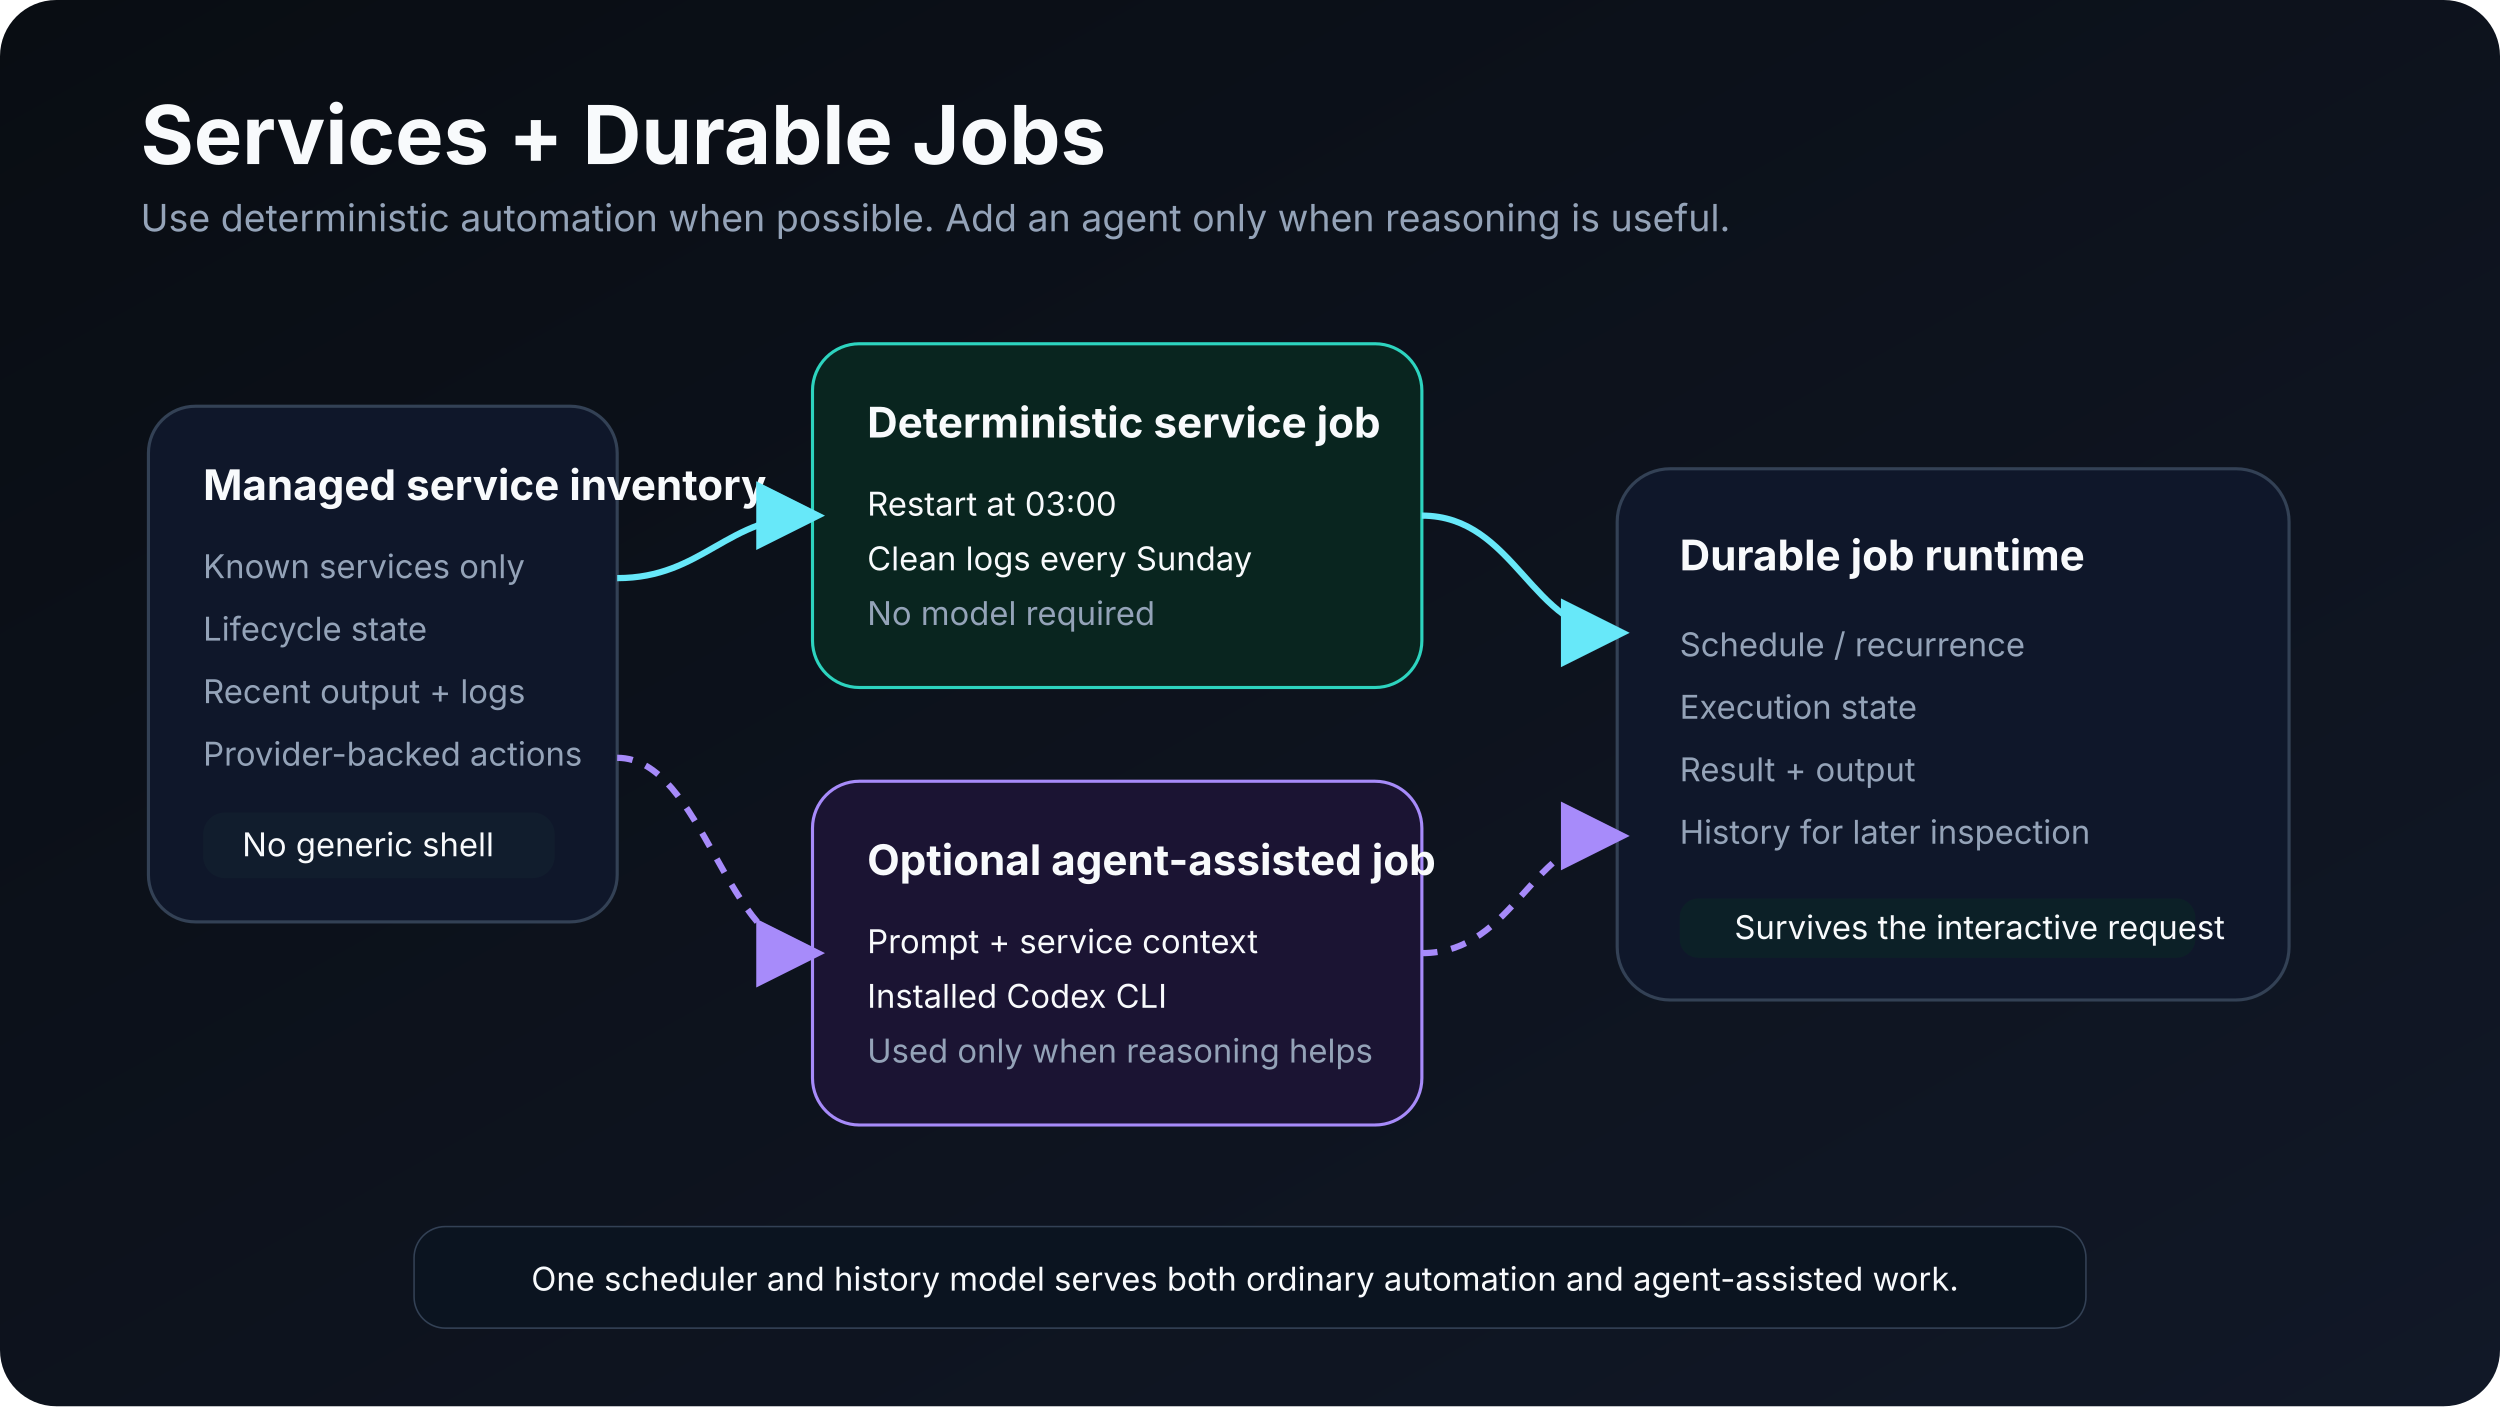
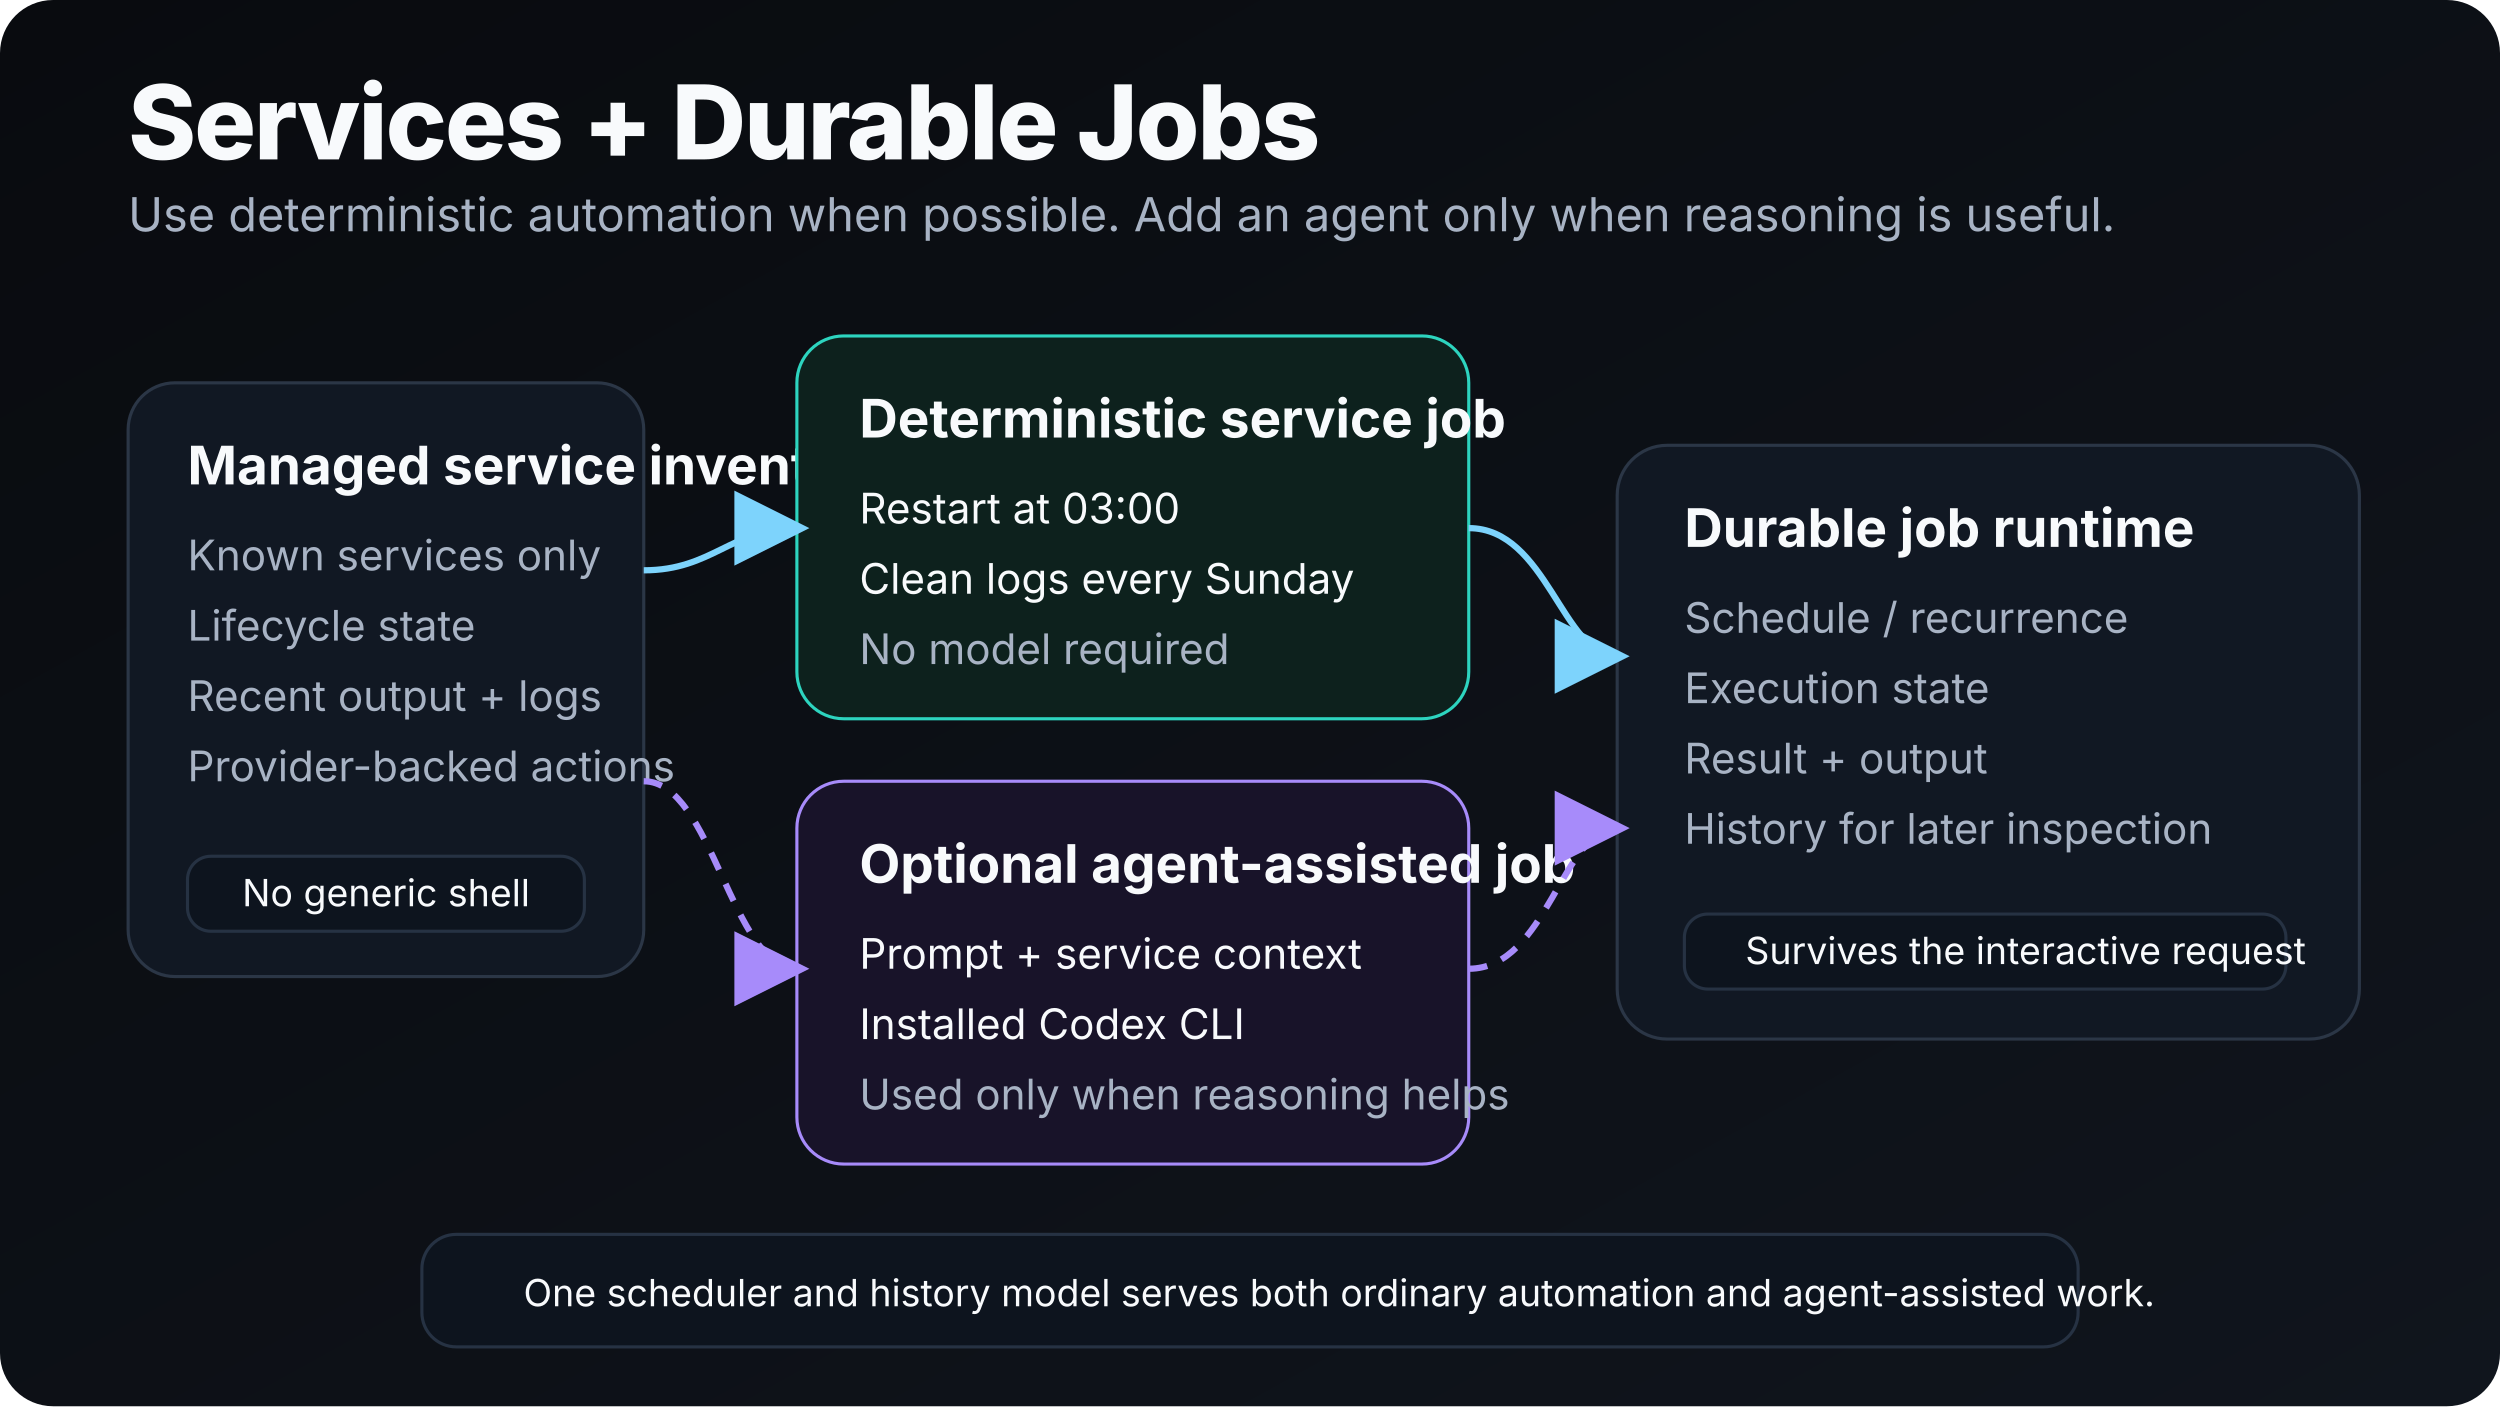
<svg xmlns="http://www.w3.org/2000/svg" width="1600" height="900" viewBox="0 0 1600 900" role="img" aria-labelledby="title desc">
  <defs>
    <linearGradient id="bg" x1="0" y1="0" x2="1" y2="1">
-       <stop offset="0" stop-color="#090d13" />
-       <stop offset="1" stop-color="#111827" />
+       <stop offset="0" stop-color="#090B0F" />
+       <stop offset="1" stop-color="#10151D" />
    </linearGradient>
-     <style>.t{font-family:Inter,Segoe UI,Arial,sans-serif;fill:#f8fafc}.m{fill:#94a3b8}.h{font-size:52px;font-weight:700}.s{font-size:24px}.k{font-size:27px;font-weight:650}.b{font-size:21px}.card{fill:#0f172a;stroke:#334155;stroke-width:2}.good{fill:#09251f;stroke:#2dd4bf;stroke-width:2}.agent{fill:#1b1433;stroke:#a78bfa;stroke-width:2}.line{stroke:#67e8f9;stroke-width:4;fill:none}.dash{stroke:#a78bfa;stroke-width:4;stroke-dasharray:10 9;fill:none}</style>
-     <marker id="a" markerWidth="11" markerHeight="11" refX="9" refY="5.5" orient="auto">
-       <path d="M0 0L11 5.5L0 11Z" fill="#67e8f9" />
+     <style>.t{font-family:Inter,ui-sans-serif,system-ui,-apple-system,BlinkMacSystemFont,"Segoe UI",Arial,sans-serif;fill:#F8FAFC}.m{fill:#A8B3C4}.title{font-size:66px;font-weight:760;letter-spacing:-1.3px}.sub{font-size:30px}.head{font-size:34px;font-weight:700}.body{font-size:27px}.small{font-size:24px}.card{fill:#111823;stroke:#2B3646;stroke-width:2}.soft{fill:#0D141E;stroke:#263243;stroke-width:2}.line{stroke:#7DD3FC;stroke-width:4;fill:none}.dash{stroke:#A78BFA;stroke-width:4;stroke-dasharray:12 10;fill:none}</style>
+     <marker id="a" markerWidth="12" markerHeight="12" refX="10" refY="6" orient="auto">
+       <path d="M0 0L12 6L0 12Z" fill="#7DD3FC" />
    </marker>
-     <marker id="p" markerWidth="11" markerHeight="11" refX="9" refY="5.5" orient="auto">
-       <path d="M0 0L11 5.5L0 11Z" fill="#a78bfa" />
+     <marker id="p" markerWidth="12" markerHeight="12" refX="10" refY="6" orient="auto">
+       <path d="M0 0L12 6L0 12Z" fill="#A78BFA" />
    </marker>
  </defs>
-   <rect width="1600" height="900" rx="36" fill="url(#bg)" />
-   <text x="90" y="105" class="t h">Services + Durable Jobs</text>
-   <text x="90" y="148" class="t s m">Use deterministic automation when possible. Add an agent only when reasoning is useful.</text>
-   <rect x="95" y="260" width="300" height="330" rx="30" class="card" />
-   <text x="130" y="320" class="t k">Managed service inventory</text>
-   <text x="130" y="370" class="t b m">Known services only</text>
-   <text x="130" y="410" class="t b m">Lifecycle state</text>
-   <text x="130" y="450" class="t b m">Recent output + logs</text>
-   <text x="130" y="490" class="t b m">Provider-backed actions</text>
-   <rect x="130" y="520" width="225" height="42" rx="14" fill="#111d2d" />
-   <text x="155" y="548" class="t b">No generic shell</text>
-   <rect x="520" y="220" width="390" height="220" rx="30" class="good" />
-   <text x="555" y="280" class="t k">Deterministic service job</text>
-   <text x="555" y="330" class="t b">Restart at 03:00</text>
-   <text x="555" y="365" class="t b">Clean logs every Sunday</text>
-   <text x="555" y="400" class="t b m">No model required</text>
-   <rect x="520" y="500" width="390" height="220" rx="30" class="agent" />
-   <text x="555" y="560" class="t k">Optional agent-assisted job</text>
-   <text x="555" y="610" class="t b">Prompt + service context</text>
-   <text x="555" y="645" class="t b">Installed Codex CLI</text>
-   <text x="555" y="680" class="t b m">Used only when reasoning helps</text>
-   <rect x="1035" y="300" width="430" height="340" rx="34" class="card" />
-   <text x="1075" y="365" class="t k">Durable job runtime</text>
-   <text x="1075" y="420" class="t b m">Schedule / recurrence</text>
-   <text x="1075" y="460" class="t b m">Execution state</text>
-   <text x="1075" y="500" class="t b m">Result + output</text>
-   <text x="1075" y="540" class="t b m">History for later inspection</text>
-   <rect x="1075" y="575" width="330" height="38" rx="12" fill="#0c2027" />
-   <text x="1110" y="601" class="t b">Survives the interactive request</text>
-   <path d="M395 370 C450 370 465 330 520 330" class="line" marker-end="url(#a)" />
-   <path d="M395 485 C450 485 465 610 520 610" class="dash" marker-end="url(#p)" />
-   <path d="M910 330 C970 330 980 405 1035 405" class="line" marker-end="url(#a)" />
-   <path d="M910 610 C970 610 980 535 1035 535" class="dash" marker-end="url(#p)" />
-   <rect x="265" y="785" width="1070" height="65" rx="20" fill="#0b1420" stroke="#334155" />
-   <text x="340" y="826" class="t b">One scheduler and history model serves both ordinary automation and agent-assisted work.</text>
+   <rect width="1600" height="900" rx="34" fill="url(#bg)" />
+   <text x="82" y="102" class="t title">Services + Durable Jobs</text>
+   <text x="82" y="148" class="t sub m">Use deterministic automation when possible. Add an agent only when reasoning is useful.</text>
+   <rect x="82" y="245" width="330" height="380" rx="30" class="card" />
+   <text x="120" y="310" class="t head">Managed service inventory</text>
+   <text x="120" y="365" class="t body m">Known services only</text>
+   <text x="120" y="410" class="t body m">Lifecycle state</text>
+   <text x="120" y="455" class="t body m">Recent output + logs</text>
+   <text x="120" y="500" class="t body m">Provider-backed actions</text>
+   <rect x="120" y="548" width="254" height="48" rx="15" class="soft" />
+   <text x="155" y="580" class="t small">No generic shell</text>
+   <rect x="510" y="215" width="430" height="245" rx="30" fill="#0D211D" stroke="#2DD4BF" stroke-width="2" />
+   <text x="550" y="280" class="t head">Deterministic service job</text>
+   <text x="550" y="335" class="t body">Restart at 03:00</text>
+   <text x="550" y="380" class="t body">Clean logs every Sunday</text>
+   <text x="550" y="425" class="t body m">No model required</text>
+   <rect x="510" y="500" width="430" height="245" rx="30" fill="#181329" stroke="#A78BFA" stroke-width="2" />
+   <text x="550" y="565" class="t head">Optional agent-assisted job</text>
+   <text x="550" y="620" class="t body">Prompt + service context</text>
+   <text x="550" y="665" class="t body">Installed Codex CLI</text>
+   <text x="550" y="710" class="t body m">Used only when reasoning helps</text>
+   <rect x="1035" y="285" width="475" height="380" rx="32" class="card" />
+   <text x="1078" y="350" class="t head">Durable job runtime</text>
+   <text x="1078" y="405" class="t body m">Schedule / recurrence</text>
+   <text x="1078" y="450" class="t body m">Execution state</text>
+   <text x="1078" y="495" class="t body m">Result + output</text>
+   <text x="1078" y="540" class="t body m">History for later inspection</text>
+   <rect x="1078" y="585" width="385" height="48" rx="15" class="soft" />
+   <text x="1117" y="617" class="t small">Survives the interactive request</text>
+   <path d="M412 365 C456 365 468 338 510 338" class="line" marker-end="url(#a)" />
+   <path d="M412 500 C456 500 468 620 510 620" class="dash" marker-end="url(#p)" />
+   <path d="M940 338 C990 338 1000 420 1035 420" class="line" marker-end="url(#a)" />
+   <path d="M940 620 C990 620 1000 530 1035 530" class="dash" marker-end="url(#p)" />
+   <rect x="270" y="790" width="1060" height="72" rx="22" class="soft" />
+   <text x="335" y="836" class="t small">One scheduler and history model serves both ordinary automation and agent-assisted work.</text>
</svg>
